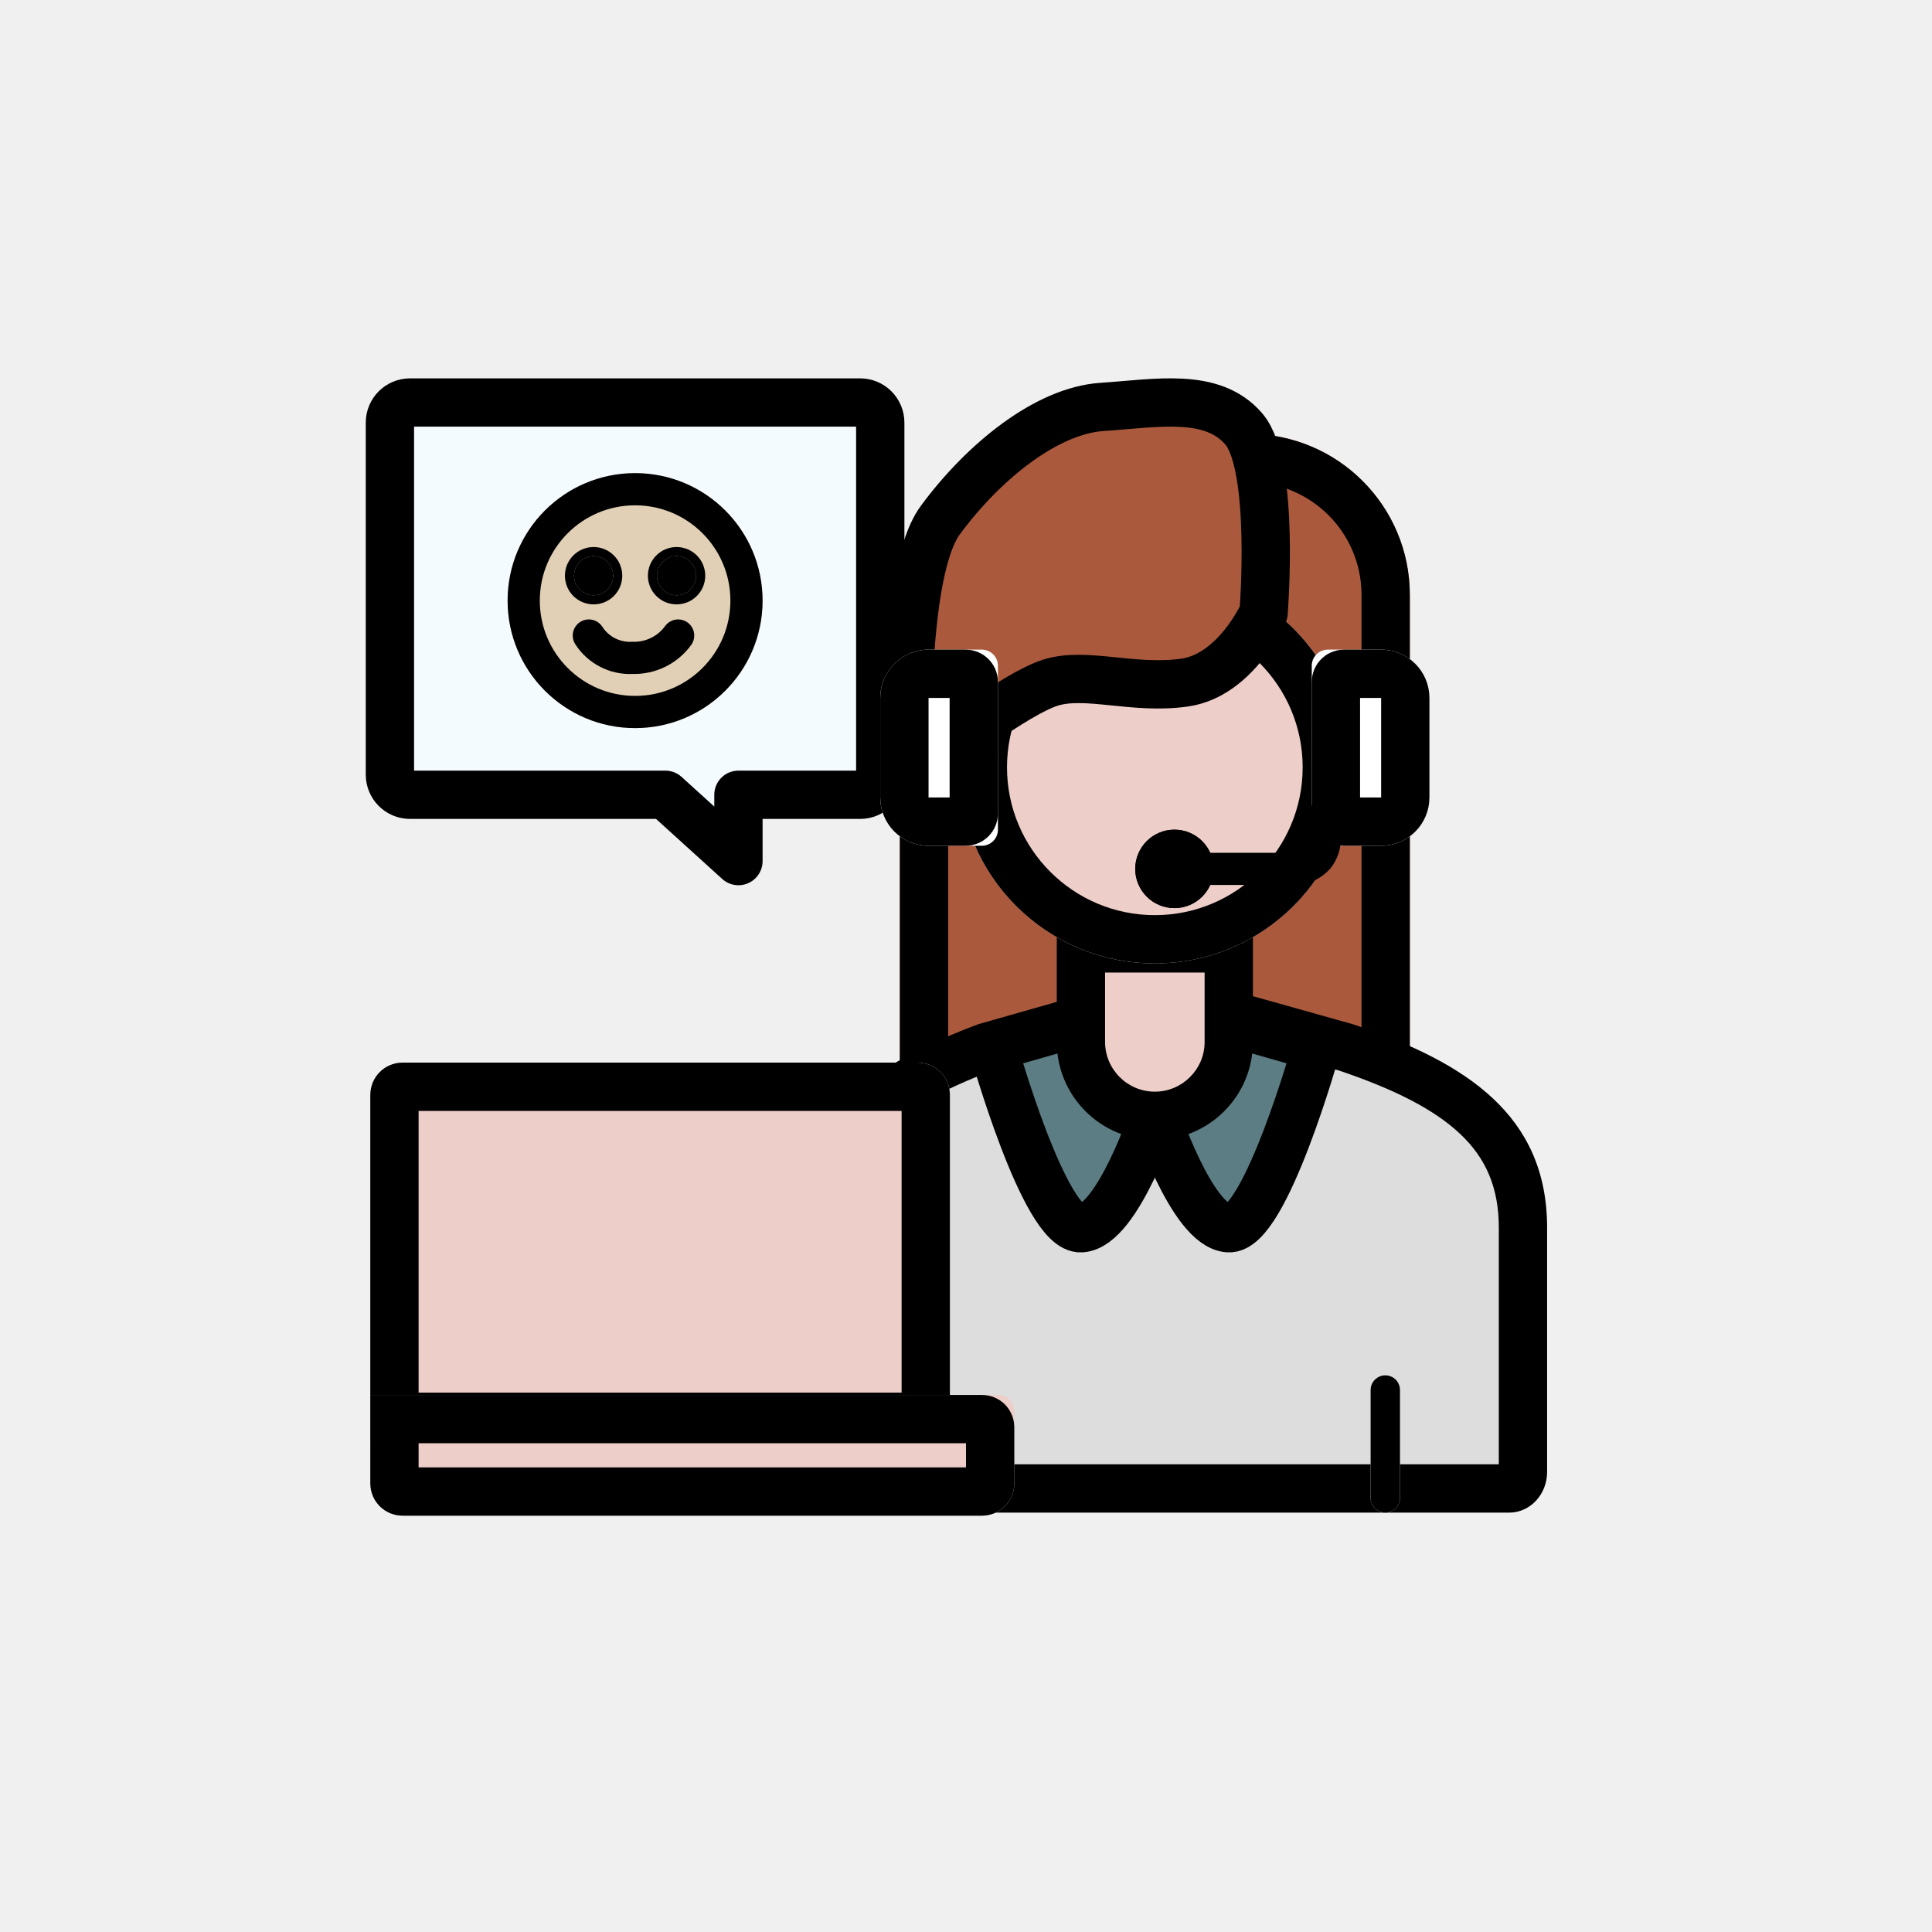
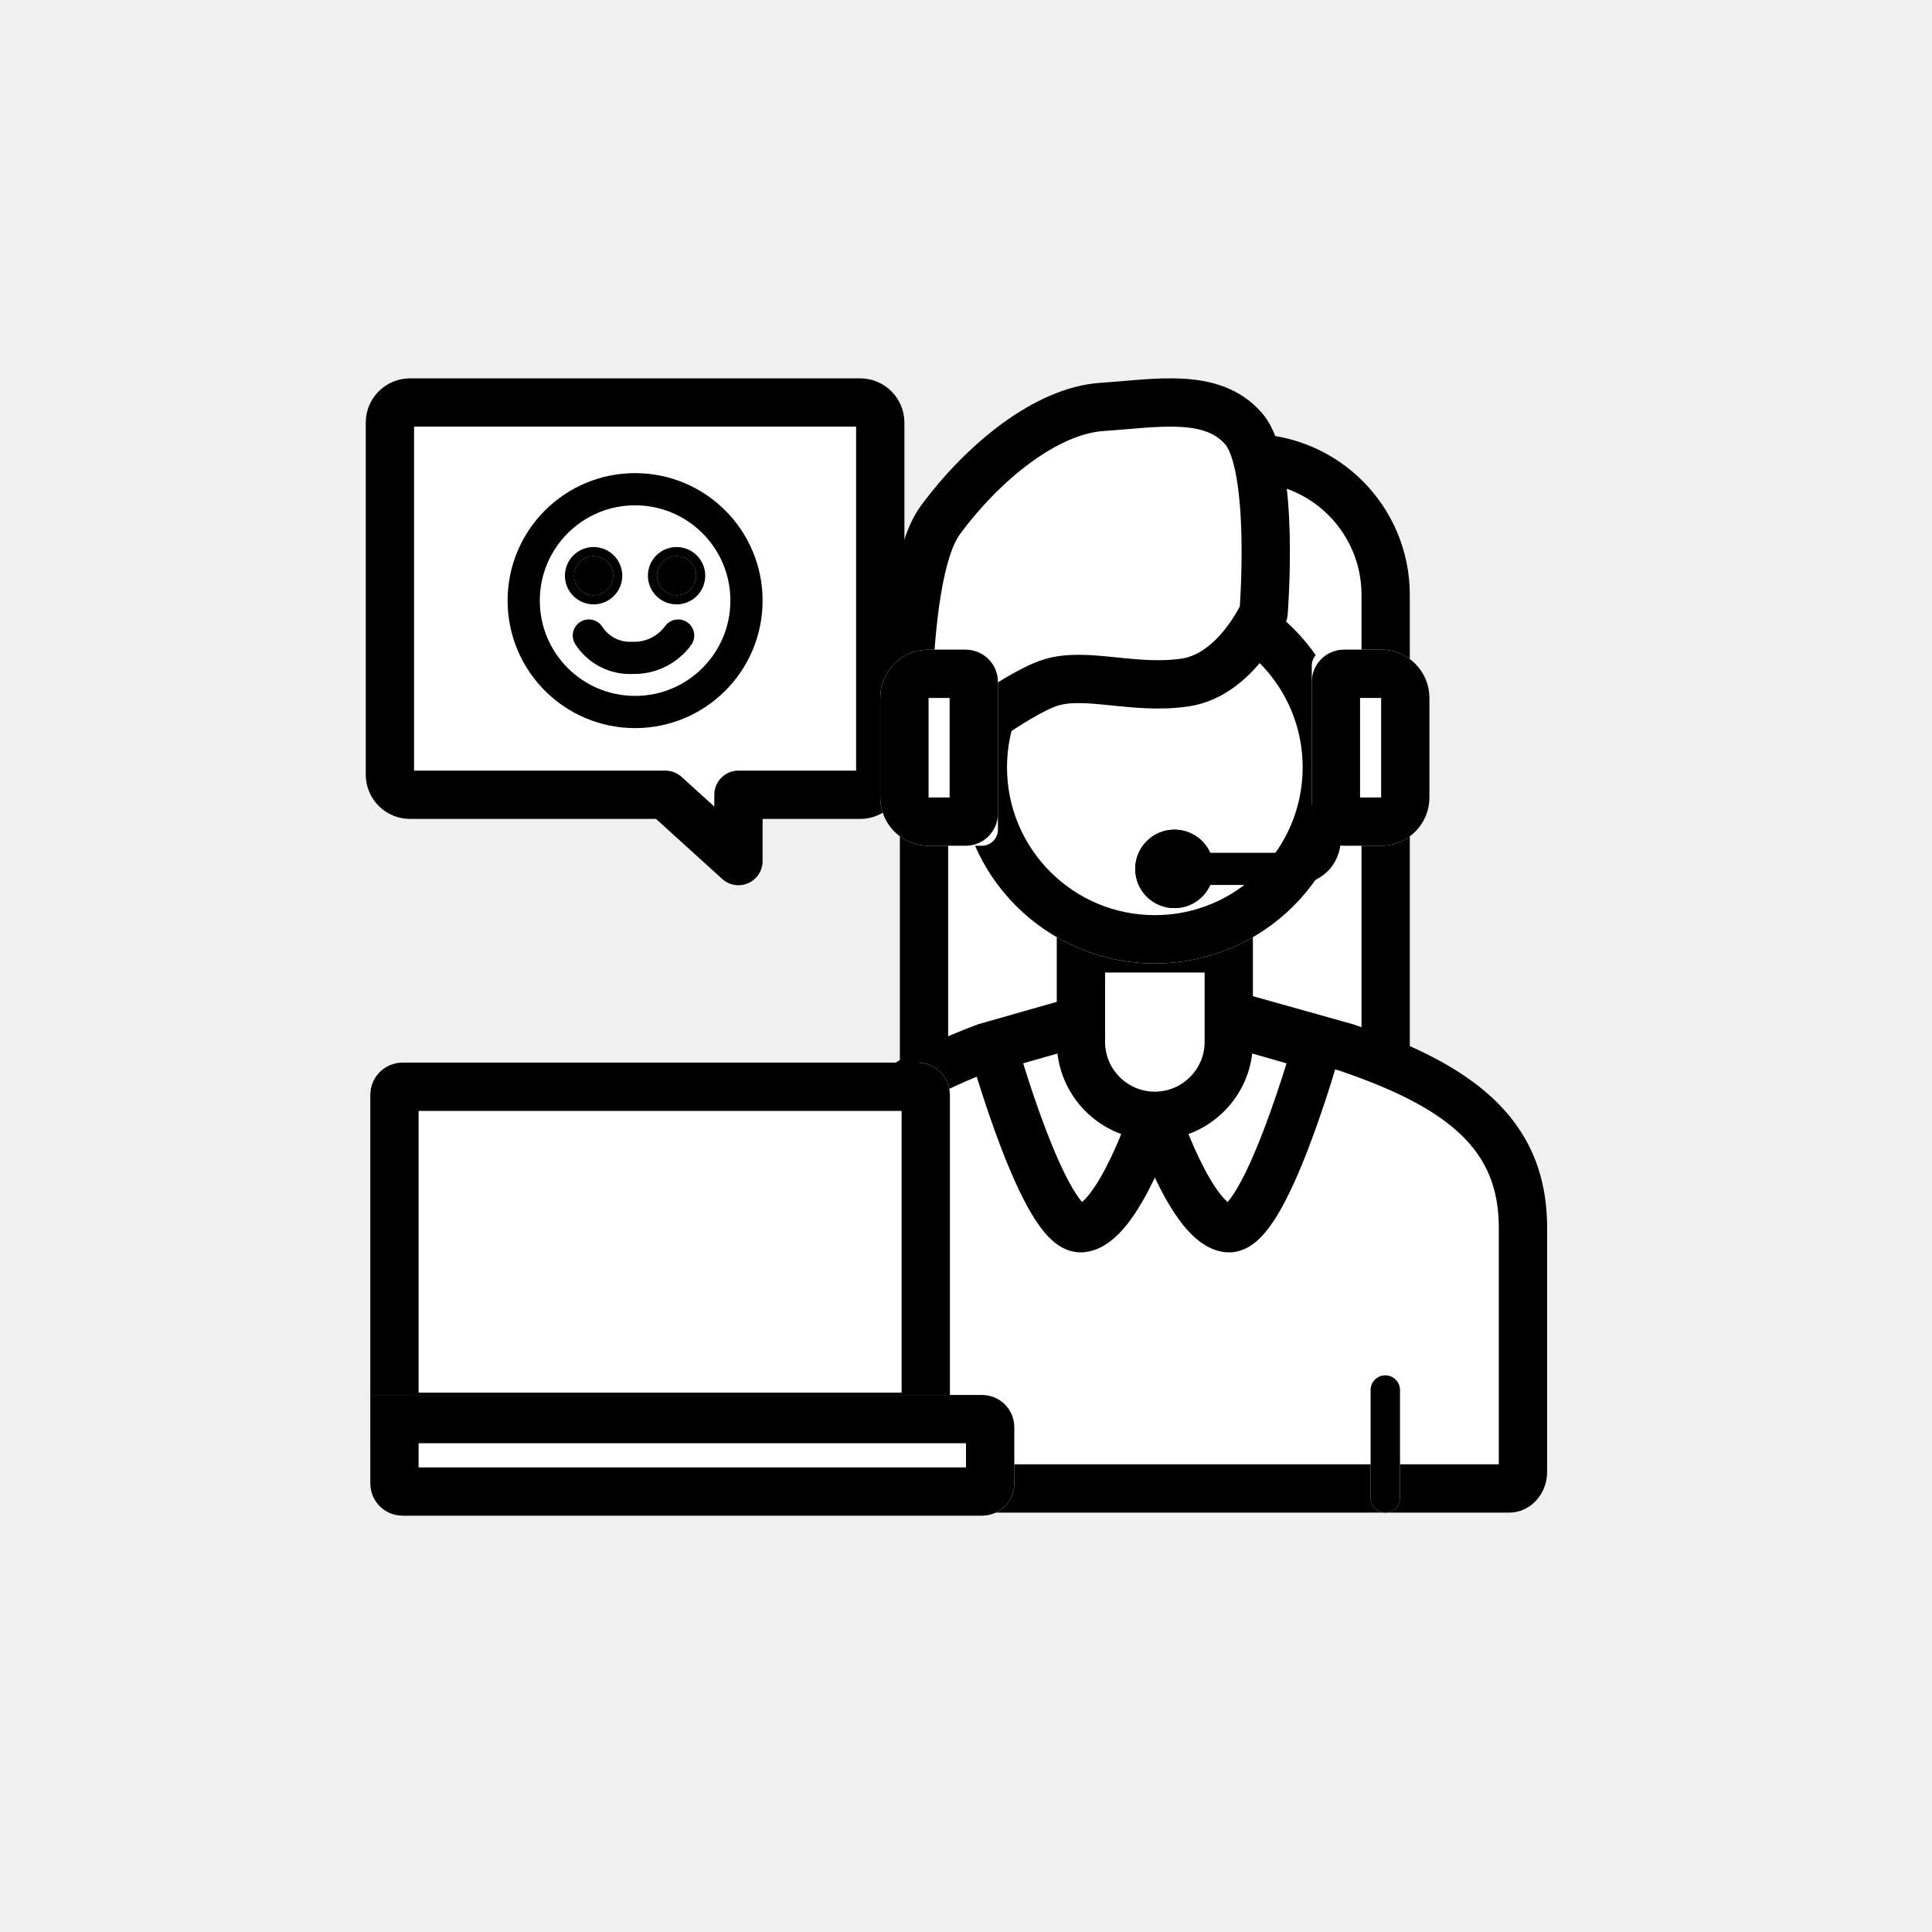
<svg xmlns="http://www.w3.org/2000/svg" xmlns:xlink="http://www.w3.org/1999/xlink" width="120" height="120" viewBox="0 0 120 120">
  <defs>
    <clipPath id="clip">
      <use xlink:href="#fill" />
    </clipPath>
  </defs>
  <g id="step04" transform="translate(-381 -408)">
    <rect id="사각형_832" data-name="사각형 832" width="120" height="120" transform="translate(381 408)" fill="none" />
    <g id="그룹_1201" data-name="그룹 1201" transform="translate(404 433)">
-       <g id="사각형_290" data-name="사각형 290" transform="translate(32.892 1.949)" fill="#aa593d" stroke="#000" stroke-width="3">
+       <g id="사각형_290" data-name="사각형 290" transform="translate(32.892 1.949)" fill="#fff" stroke="#000" stroke-width="3">
        <path d="M10,0H21.674a10,10,0,0,1,10,10V45.075a0,0,0,0,1,0,0H0a0,0,0,0,1,0,0V10A10,10,0,0,1,10,0Z" stroke="none" />
        <path d="M10,1.5H21.674a8.5,8.5,0,0,1,8.5,8.5V43.575a0,0,0,0,1,0,0H1.5a0,0,0,0,1,0,0V10A8.5,8.5,0,0,1,10,1.5Z" fill="none" />
      </g>
-       <g id="패스_146" data-name="패스 146" transform="translate(25.989 37.929)" fill="#ddd">
+       <g id="패스_146" data-name="패스 146" transform="translate(25.989 37.929)" fill="#fff">
        <path d="M 44.75 29.523 L 2.355 29.523 C 1.884 29.523 1.5 29.062 1.5 28.495 L 1.5 13.327 C 1.5 10.572 2.543 8.282 4.69 6.327 C 6.435 4.738 8.838 3.398 12.247 2.112 L 23.32 -1.041 L 34.593 2.12 C 38.373 3.391 40.948 4.743 42.696 6.374 C 44.681 8.226 45.605 10.435 45.605 13.327 L 45.605 28.495 C 45.605 29.062 45.222 29.523 44.75 29.523 Z" stroke="none" />
        <path d="M 23.323 0.517 L 12.718 3.538 C 9.565 4.732 7.269 6.007 5.7 7.436 C 3.858 9.114 3 10.986 3 13.327 L 3 28.023 L 44.105 28.023 L 44.105 13.327 C 44.105 10.88 43.332 9.019 41.673 7.471 C 40.092 5.996 37.701 4.751 34.151 3.554 L 23.323 0.517 M 23.317 -2.6 L 35.035 0.686 C 42.1 3.056 47.105 6.346 47.105 13.327 L 47.105 28.495 C 47.105 29.891 46.051 31.023 44.75 31.023 L 2.355 31.023 C 1.054 31.023 0 29.891 0 28.495 L 0 13.327 C 0 6.346 5.888 2.898 11.776 0.686 L 23.317 -2.6 Z" stroke="none" fill="#000" />
      </g>
-       <path id="패스_147" data-name="패스 147" d="M3244.676,420.58s-2.284,7-4.568,7.157-5.482-11.269-5.482-11.269l4.264-1.218" transform="translate(-3195.946 -376.449)" fill="#5b7d83" stroke="#000" stroke-width="3" />
+       <path id="패스_147" data-name="패스 147" d="M3244.676,420.58s-2.284,7-4.568,7.157-5.482-11.269-5.482-11.269l4.264-1.218" transform="translate(-3195.946 -376.449)" fill="#fff" stroke="#000" stroke-width="3" />
      <g id="사각형_288" data-name="사각형 288" transform="translate(62.13 60.424)" fill="#fff" stroke="#000" stroke-width="3">
        <rect id="fill" width="1.827" height="8.528" rx="0.914" stroke="none" />
        <path d="M0,1.5h1.827M1.5,0v8.528M1.827,7.028h-1.827M0.327,8.528v-8.528" fill="none" clip-path="url(#clip)" />
      </g>
-       <path id="패스_148" data-name="패스 148" d="M3234.625,420.58s2.284,7,4.569,7.157,5.482-11.269,5.482-11.269l-4.264-1.218" transform="translate(-3185.896 -376.449)" fill="#5b7d83" stroke="#000" stroke-width="3" />
-       <g id="합치기_10" data-name="합치기 10" transform="translate(42.638 32.405)" fill="#edcec9">
+       <path id="패스_148" data-name="패스 148" d="M3234.625,420.58s2.284,7,4.569,7.157,5.482-11.269,5.482-11.269l-4.264-1.218" transform="translate(-3185.896 -376.449)" fill="#fff" stroke="#000" stroke-width="3" />
+       <g id="합치기_10" data-name="합치기 10" transform="translate(42.638 32.405)" fill="#fff">
        <path d="M 6.091 11.9 C 3.559 11.9 1.5 9.841 1.5 7.31 L 1.5 1.5 L 10.683 1.5 L 10.683 7.31 C 10.683 9.841 8.623 11.9 6.091 11.9 Z" stroke="none" />
        <path d="M 6.091 10.4 C 7.796 10.4 9.183 9.014 9.183 7.31 L 9.183 3 L 3 3 L 3 7.31 C 3 9.014 4.386 10.4 6.091 10.4 M 6.091 13.4 C 2.727 13.4 -3.85833754990017e-06 10.674 -3.85833754990017e-06 7.31 L -3.85833754990017e-06 -8.999633678286045e-07 L 12.183 -8.999633678286045e-07 L 12.183 7.31 C 12.183 10.674 9.455 13.4 6.091 13.4 Z" stroke="none" fill="#000" />
      </g>
-       <g id="타원_45" data-name="타원 45" transform="translate(36.547 10.477)" fill="#edcec9" stroke="#000" stroke-width="3">
+       <g id="타원_45" data-name="타원 45" transform="translate(36.547 10.477)" fill="#fff" stroke="#000" stroke-width="3">
        <circle cx="12.182" cy="12.182" r="12.182" stroke="none" />
        <circle cx="12.182" cy="12.182" r="10.682" fill="none" />
      </g>
-       <path id="패스_149" data-name="패스 149" d="M3253.457,393.618s-1.714,3.881-4.9,4.337-6.12-.685-8.323,0-6.855,4.337-6.855,4.337l-1.959,3.605s-.734-14.382,1.959-18.034,6.61-6.8,10.037-7.029,6.855-.913,8.814,1.37S3253.457,393.618,3253.457,393.618Z" transform="translate(-3197.973 -380.559)" fill="#aa593d" stroke="#000" stroke-linecap="round" stroke-linejoin="round" stroke-width="3" />
+       <path id="패스_149" data-name="패스 149" d="M3253.457,393.618s-1.714,3.881-4.9,4.337-6.12-.685-8.323,0-6.855,4.337-6.855,4.337l-1.959,3.605s-.734-14.382,1.959-18.034,6.61-6.8,10.037-7.029,6.855-.913,8.814,1.37S3253.457,393.618,3253.457,393.618Z" transform="translate(-3197.973 -380.559)" fill="#fff" stroke="#000" stroke-linecap="round" stroke-linejoin="round" stroke-width="3" />
      <g id="그룹_390" data-name="그룹 390" transform="translate(1.218 0)">
-         <path id="합치기_11" data-name="합치기 11" d="M17.109,24.365H1.25A1.25,1.25,0,0,1,0,23.115V1.25A1.25,1.25,0,0,1,1.25,0H29.206a1.25,1.25,0,0,1,1.25,1.25V23.115a1.25,1.25,0,0,1-1.25,1.25H21.648v4.118Z" transform="translate(0 0)" fill="#f4fbff" stroke="#000" stroke-linecap="round" stroke-linejoin="round" stroke-width="3" />
+         <path id="합치기_11" data-name="합치기 11" d="M17.109,24.365H1.25A1.25,1.25,0,0,1,0,23.115V1.25A1.25,1.25,0,0,1,1.25,0H29.206a1.25,1.25,0,0,1,1.25,1.25V23.115a1.25,1.25,0,0,1-1.25,1.25H21.648v4.118Z" transform="translate(0 0)" fill="#fff" stroke="#000" stroke-linecap="round" stroke-linejoin="round" stroke-width="3" />
      </g>
      <g id="사각형_291" data-name="사각형 291" transform="translate(31.674 15.35)" fill="#fff" stroke="#000" stroke-width="3">
        <path d="M3,0H6.309a1,1,0,0,1,1,1V11.182a1,1,0,0,1-1,1H3a3,3,0,0,1-3-3V3A3,3,0,0,1,3,0Z" stroke="none" />
        <path d="M3,1.5H5.309a.5.5,0,0,1,.5.5v8.182a.5.5,0,0,1-.5.5H3a1.5,1.5,0,0,1-1.5-1.5V3A1.5,1.5,0,0,1,3,1.5Z" fill="none" />
      </g>
      <g id="사각형_292" data-name="사각형 292" transform="translate(65.785 27.532) rotate(180)" fill="#fff" stroke="#000" stroke-width="3">
        <path d="M3,0H6.309a1,1,0,0,1,1,1V11.182a1,1,0,0,1-1,1H3a3,3,0,0,1-3-3V3A3,3,0,0,1,3,0Z" stroke="none" />
        <path d="M3,1.5H5.309a.5.5,0,0,1,.5.5v8.182a.5.5,0,0,1-.5.5H3a1.5,1.5,0,0,1-1.5-1.5V3A1.5,1.5,0,0,1,3,1.5Z" fill="none" />
      </g>
      <path id="패스_150" data-name="패스 150" d="M3243.75,406.6h6.712a2.074,2.074,0,0,0,1.281-.658,1.946,1.946,0,0,0,.427-1.376V403.25" transform="translate(-3192.889 -377.632)" fill="none" stroke="#000" stroke-linecap="round" stroke-linejoin="round" stroke-width="2" />
      <g id="타원_46" data-name="타원 46" transform="translate(47.511 26.532)" stroke="#000" stroke-width="2">
        <circle cx="2.436" cy="2.436" r="2.436" stroke="none" />
        <circle cx="2.436" cy="2.436" r="1.436" fill="none" />
      </g>
-       <g id="사각형_293" data-name="사각형 293" transform="translate(0 41)" fill="#edcec9" stroke="#000" stroke-width="3">
+       <g id="사각형_293" data-name="사각형 293" transform="translate(0 41)" fill="#fff" stroke="#000" stroke-width="3">
        <path d="M2,0H34a2,2,0,0,1,2,2V23.5a0,0,0,0,1,0,0H0a0,0,0,0,1,0,0V2A2,2,0,0,1,2,0Z" stroke="none" />
        <path d="M2,1.5H34a.5.5,0,0,1,.5.5V22a0,0,0,0,1,0,0H1.5a0,0,0,0,1,0,0V2A.5.5,0,0,1,2,1.5Z" fill="none" />
      </g>
-       <g id="사각형_294" data-name="사각형 294" transform="translate(0 61.643)" fill="#edcec9" stroke="#000" stroke-width="3">
+       <g id="사각형_294" data-name="사각형 294" transform="translate(0 61.643)" fill="#fff" stroke="#000" stroke-width="3">
        <path d="M0,0H39a1,1,0,0,1,1,1V5.5a2,2,0,0,1-2,2H2a2,2,0,0,1-2-2V0A0,0,0,0,1,0,0Z" stroke="none" />
        <path d="M1.5,1.5H38a.5.5,0,0,1,.5.5V5.5A.5.5,0,0,1,38,6H2a.5.5,0,0,1-.5-.5v-4A0,0,0,0,1,1.5,1.5Z" fill="none" />
      </g>
      <g id="그룹_391" data-name="그룹 391" transform="translate(8.528 4.386)">
-         <g id="타원_47" data-name="타원 47" transform="translate(0)" fill="#e1d0b6" stroke="#000" stroke-width="2">
+         <g id="타원_47" data-name="타원 47" transform="translate(0)" fill="#fff" stroke="#000" stroke-width="2">
          <circle cx="7.919" cy="7.919" r="7.919" stroke="none" />
          <circle cx="7.919" cy="7.919" r="6.919" fill="none" />
        </g>
        <g id="타원_48" data-name="타원 48" transform="translate(4.123 5.154)" stroke="#000" stroke-width="3">
          <circle cx="1.218" cy="1.218" r="1.218" stroke="none" />
          <circle cx="1.218" cy="1.218" r="0.282" fill="none" />
        </g>
        <g id="타원_49" data-name="타원 49" transform="translate(9.277 5.154)" stroke="#000" stroke-width="3">
          <circle cx="1.218" cy="1.218" r="1.218" stroke="none" />
          <circle cx="1.218" cy="1.218" r="0.282" fill="none" />
        </g>
        <path id="패스_152" data-name="패스 152" d="M3291,396.4a3.033,3.033,0,0,0,2.712,1.387,3.373,3.373,0,0,0,2.835-1.387" transform="translate(-3285.954 -386.312)" fill="none" stroke="#000" stroke-linecap="round" stroke-linejoin="round" stroke-width="2" />
      </g>
    </g>
  </g>
</svg>
